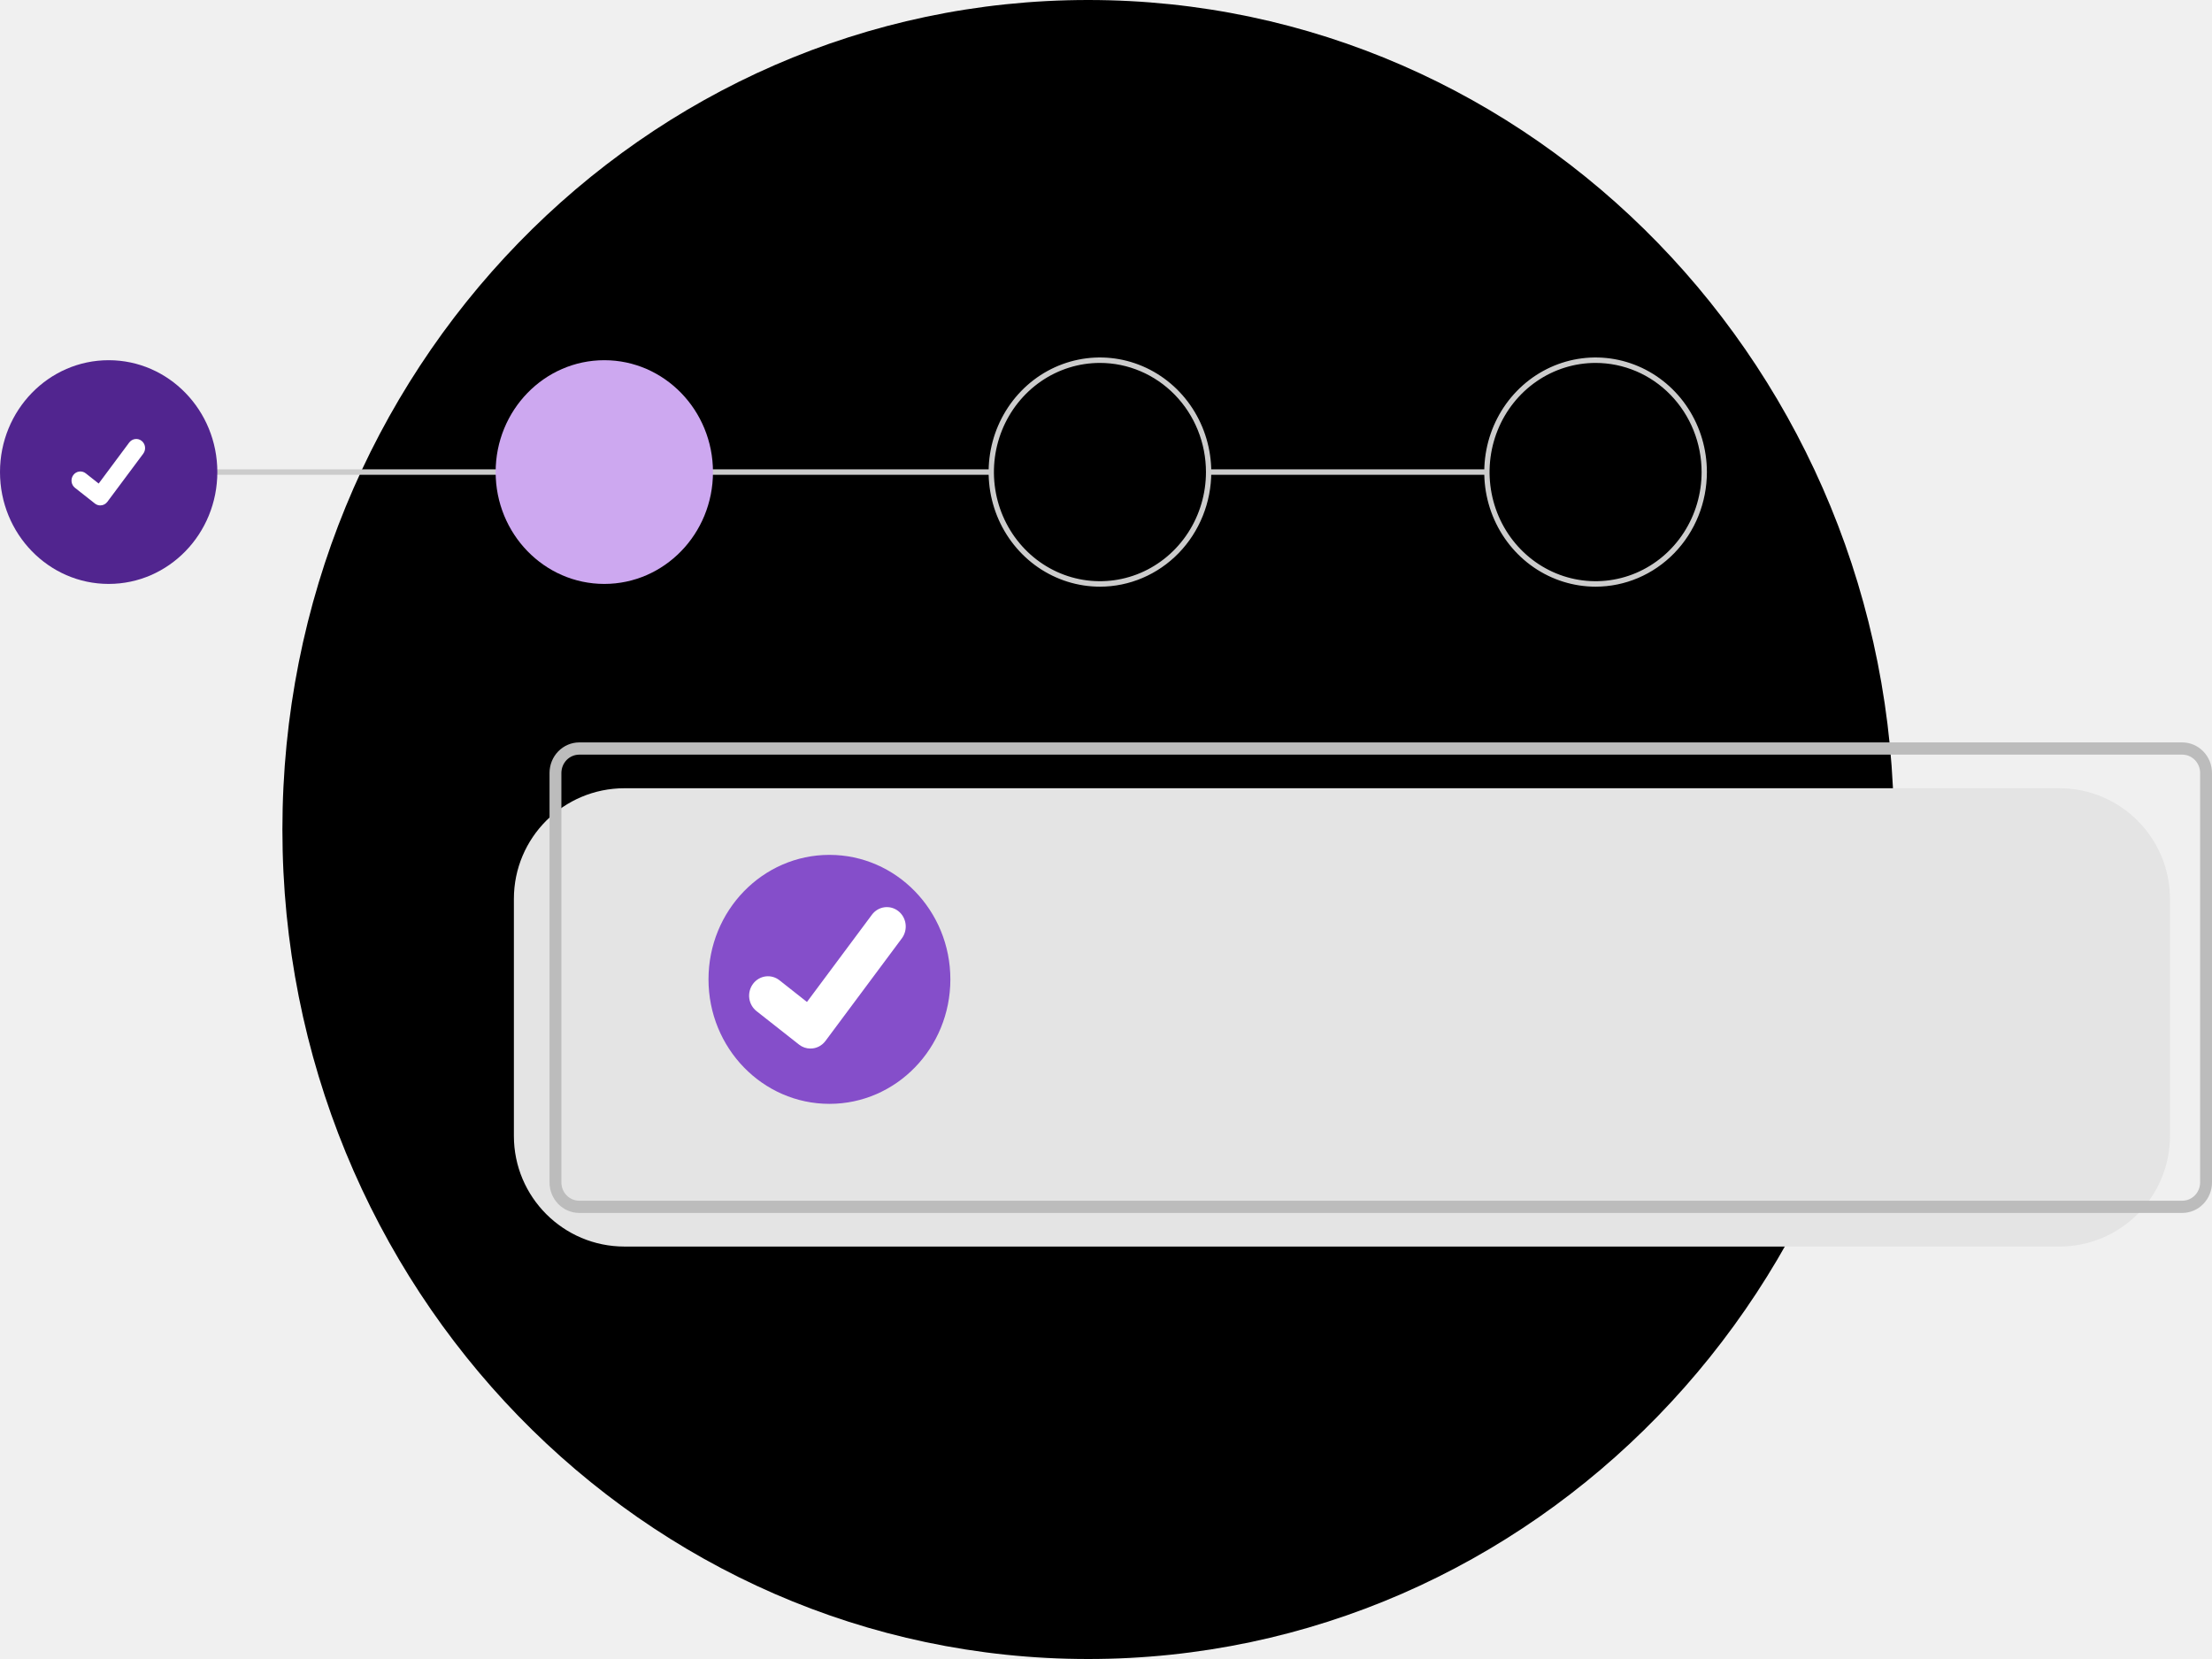
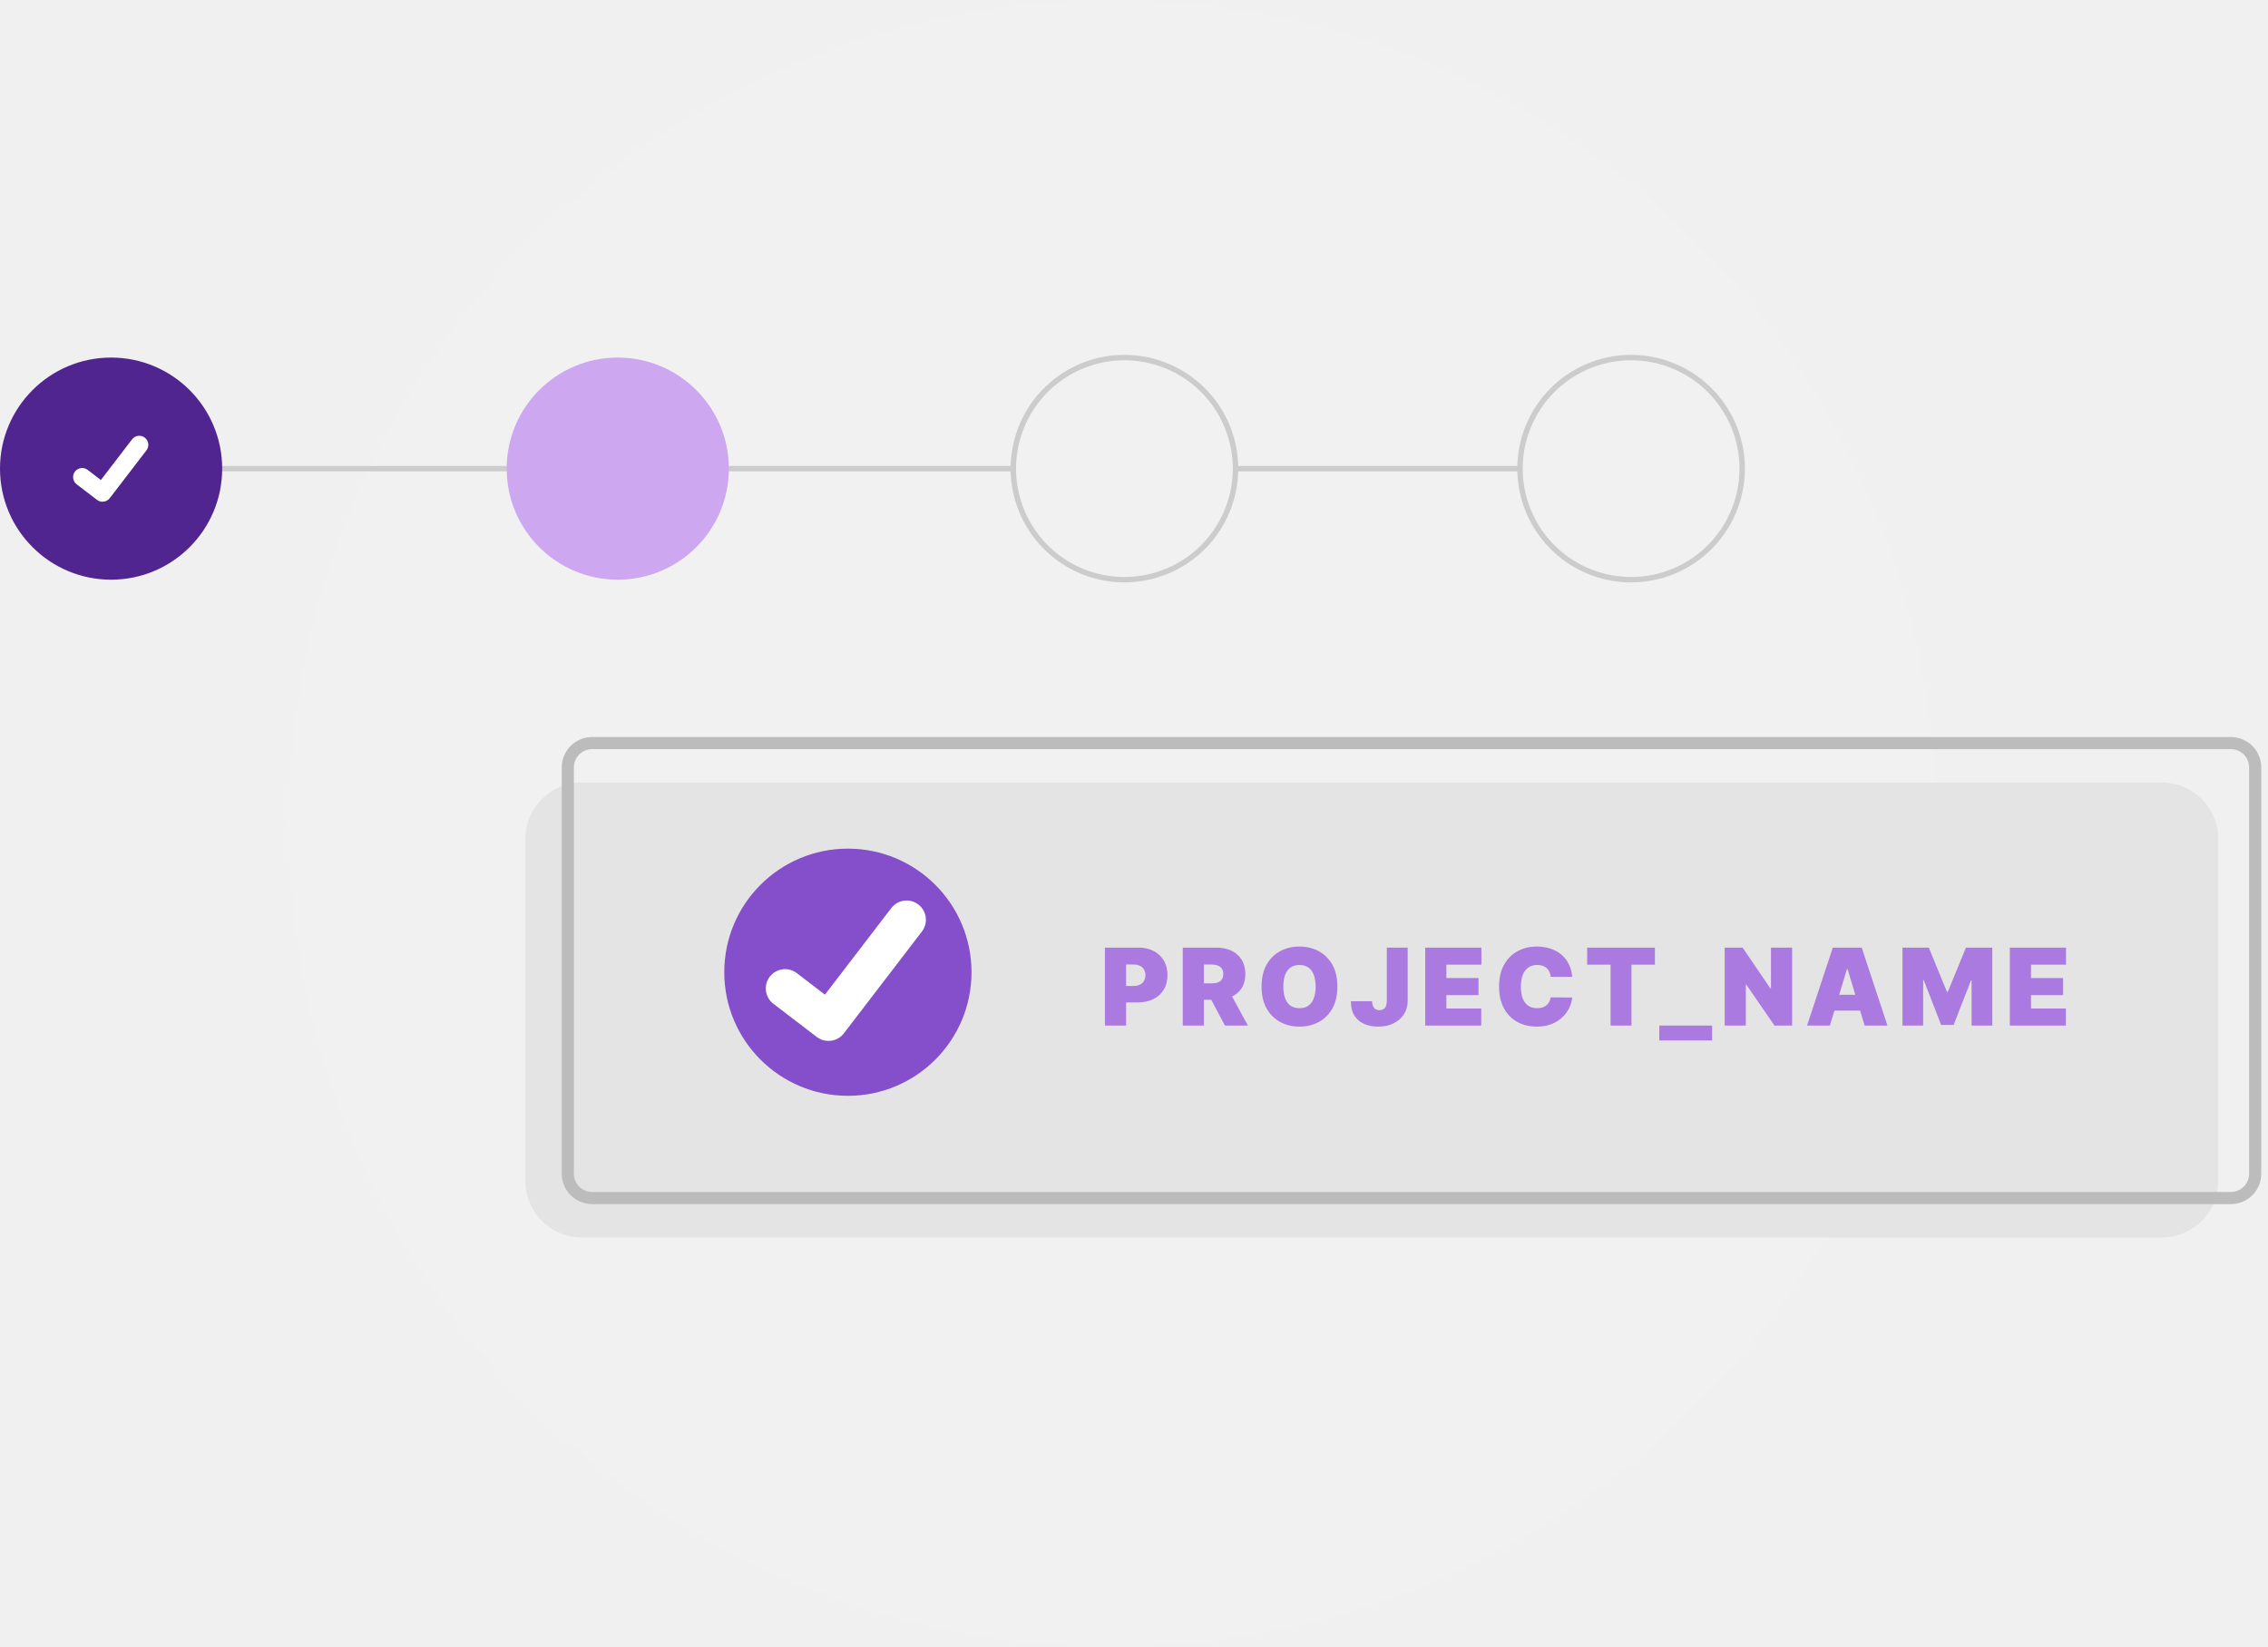
- <svg xmlns="http://www.w3.org/2000/svg" width="100" height="75" viewBox="0 0 100 75" fill="none">
-   <ellipse cx="49.194" cy="37.5" rx="36.427" ry="37.5" fill="black" />
-   <path d="M67.221 21.218H54.639V21.464H67.221V21.218Z" fill="#CCCCCC" />
-   <path d="M44.814 21.218H4.913V21.464H44.814V21.218Z" fill="#CCCCCC" />
-   <path d="M4.913 26.398C7.626 26.398 9.825 24.134 9.825 21.341C9.825 18.548 7.626 16.284 4.913 16.284C2.199 16.284 0 18.548 0 21.341C0 24.134 2.199 26.398 4.913 26.398Z" fill="#51258F" />
-   <path d="M27.32 26.398C30.033 26.398 32.232 24.134 32.232 21.341C32.232 18.548 30.033 16.284 27.32 16.284C24.606 16.284 22.407 18.548 22.407 21.341C22.407 24.134 24.606 26.398 27.32 26.398Z" fill="#CDA8F0" />
-   <path d="M49.726 26.522C48.731 26.522 47.758 26.218 46.93 25.649C46.102 25.079 45.457 24.27 45.076 23.324C44.696 22.377 44.596 21.335 44.79 20.33C44.984 19.325 45.464 18.402 46.167 17.678C46.871 16.953 47.768 16.46 48.744 16.26C49.72 16.06 50.732 16.163 51.652 16.555C52.571 16.947 53.357 17.611 53.91 18.463C54.463 19.315 54.759 20.316 54.759 21.341C54.759 22.715 54.228 24.033 53.285 25.005C52.341 25.976 51.061 26.522 49.726 26.522ZM49.726 16.407C48.778 16.407 47.851 16.696 47.063 17.238C46.275 17.781 45.661 18.551 45.298 19.453C44.935 20.354 44.84 21.346 45.025 22.304C45.21 23.261 45.667 24.14 46.337 24.83C47.007 25.52 47.861 25.99 48.791 26.18C49.721 26.371 50.684 26.273 51.56 25.9C52.436 25.526 53.184 24.894 53.711 24.082C54.238 23.271 54.519 22.317 54.519 21.341C54.519 20.032 54.014 18.777 53.115 17.852C52.216 16.927 50.997 16.407 49.726 16.407V16.407Z" fill="#CCCCCC" />
-   <path d="M72.133 26.522C71.138 26.522 70.165 26.218 69.337 25.649C68.509 25.079 67.864 24.27 67.483 23.324C67.102 22.377 67.003 21.335 67.197 20.33C67.391 19.325 67.87 18.402 68.574 17.678C69.278 16.953 70.175 16.46 71.151 16.26C72.127 16.06 73.139 16.163 74.059 16.555C74.978 16.947 75.764 17.611 76.317 18.463C76.87 19.315 77.165 20.316 77.165 21.341C77.165 22.715 76.635 24.033 75.691 25.005C74.748 25.976 73.468 26.522 72.133 26.522ZM72.133 16.407C71.185 16.407 70.258 16.696 69.47 17.238C68.682 17.781 68.067 18.551 67.705 19.453C67.342 20.354 67.247 21.346 67.432 22.304C67.617 23.261 68.073 24.14 68.744 24.83C69.414 25.52 70.268 25.99 71.198 26.18C72.127 26.371 73.091 26.273 73.967 25.9C74.843 25.526 75.591 24.894 76.118 24.082C76.645 23.271 76.926 22.317 76.926 21.341C76.926 20.693 76.802 20.052 76.561 19.453C76.32 18.854 75.967 18.31 75.522 17.852C75.077 17.394 74.549 17.03 73.967 16.782C73.385 16.535 72.762 16.407 72.133 16.407Z" fill="#CCCCCC" />
-   <path d="M4.534 22.849C4.448 22.849 4.364 22.82 4.295 22.767L4.291 22.764L3.389 22.053C3.305 21.987 3.25 21.889 3.236 21.78C3.222 21.672 3.25 21.562 3.315 21.475C3.38 21.388 3.475 21.332 3.581 21.317C3.686 21.303 3.793 21.332 3.877 21.399L4.461 21.86L5.841 20.006C5.905 19.92 6.001 19.863 6.106 19.849C6.212 19.834 6.318 19.863 6.402 19.93V19.93L6.394 19.942L6.403 19.93C6.487 19.997 6.542 20.095 6.556 20.203C6.57 20.312 6.541 20.421 6.477 20.508L4.853 22.687C4.816 22.738 4.767 22.778 4.712 22.806C4.657 22.834 4.596 22.848 4.534 22.848L4.534 22.849Z" fill="white" />
-   <path d="M23.232 40.635C23.232 37.874 25.471 35.635 28.232 35.635H93.099C95.861 35.635 98.099 37.874 98.099 40.635V51.354C98.099 54.115 95.861 56.354 93.099 56.354H28.232C25.471 56.354 23.232 54.115 23.232 51.354V40.635Z" fill="#E4E4E4" />
-   <path d="M98.658 54.834H26.184C25.829 54.833 25.488 54.688 25.236 54.429C24.984 54.17 24.843 53.819 24.843 53.452V34.945C24.843 34.579 24.984 34.228 25.236 33.969C25.488 33.71 25.829 33.564 26.184 33.563H98.658C99.014 33.564 99.355 33.71 99.606 33.969C99.858 34.228 99.999 34.579 100 34.945V53.452C99.999 53.819 99.858 54.17 99.606 54.429C99.355 54.688 99.014 54.833 98.658 54.834ZM26.184 34.116C25.971 34.117 25.766 34.204 25.615 34.359C25.464 34.515 25.38 34.726 25.379 34.945V53.453C25.379 53.672 25.464 53.883 25.615 54.038C25.766 54.194 25.971 54.281 26.184 54.282H98.658C98.871 54.281 99.076 54.194 99.227 54.038C99.378 53.883 99.463 53.672 99.463 53.453V34.945C99.463 34.725 99.378 34.515 99.227 34.359C99.076 34.204 98.871 34.116 98.658 34.116L26.184 34.116Z" fill="#BCBCBC" />
-   <path d="M37.497 49.903C40.516 49.903 42.964 47.383 42.964 44.275C42.964 41.166 40.516 38.647 37.497 38.647C34.478 38.647 32.03 41.166 32.03 44.275C32.03 47.383 34.478 49.903 37.497 49.903Z" fill="#854ECA" />
-   <path d="M36.638 47.403C36.454 47.403 36.275 47.342 36.128 47.228L36.119 47.221L34.2 45.71C34.021 45.568 33.903 45.359 33.873 45.128C33.844 44.897 33.904 44.664 34.042 44.479C34.179 44.294 34.383 44.173 34.607 44.142C34.831 44.111 35.058 44.174 35.238 44.316L36.481 45.297L39.418 41.352C39.555 41.167 39.758 41.047 39.983 41.016C40.207 40.986 40.433 41.048 40.613 41.19L40.595 41.216L40.613 41.19C40.793 41.331 40.91 41.541 40.939 41.771C40.969 42.002 40.908 42.235 40.771 42.42L37.317 47.06C37.237 47.167 37.134 47.253 37.017 47.313C36.899 47.372 36.77 47.403 36.639 47.402L36.638 47.403Z" fill="white" />
+ <svg xmlns="http://www.w3.org/2000/svg" width="201" height="146" viewBox="0 0 201 146" fill="none">
+   <circle cx="98.586" cy="73" r="73" fill="white" fill-opacity="0.05" />
+   <path d="M134.711 41.304H109.498V41.784H134.711V41.304Z" fill="#CCCCCC" />
+   <path d="M89.807 41.304H9.845V41.784H89.807V41.304Z" fill="#CCCCCC" />
+   <path d="M9.845 51.389C15.282 51.389 19.69 46.981 19.69 41.544C19.69 36.106 15.282 31.698 9.845 31.698C4.408 31.698 0 36.106 0 41.544C0 46.981 4.408 51.389 9.845 51.389Z" fill="#51258F" />
+   <path d="M54.749 51.389C60.186 51.389 64.594 46.981 64.594 41.544C64.594 36.106 60.186 31.698 54.749 31.698C49.311 31.698 44.904 36.106 44.904 41.544C44.904 46.981 49.311 51.389 54.749 51.389Z" fill="#CDA8F0" />
+   <path d="M99.651 51.629C97.656 51.629 95.706 51.038 94.048 49.929C92.389 48.821 91.097 47.246 90.333 45.403C89.57 43.56 89.37 41.533 89.76 39.576C90.149 37.62 91.109 35.823 92.52 34.412C93.93 33.002 95.727 32.041 97.683 31.652C99.64 31.263 101.668 31.463 103.511 32.226C105.353 32.989 106.929 34.282 108.037 35.941C109.145 37.599 109.736 39.549 109.736 41.544C109.736 44.219 108.674 46.784 106.782 48.675C104.891 50.567 102.326 51.629 99.651 51.629ZM99.651 31.939C97.751 31.939 95.894 32.502 94.315 33.558C92.735 34.613 91.504 36.113 90.777 37.868C90.05 39.623 89.86 41.554 90.231 43.418C90.601 45.281 91.516 46.992 92.859 48.336C94.203 49.679 95.914 50.594 97.777 50.964C99.64 51.335 101.572 51.145 103.327 50.418C105.082 49.691 106.582 48.46 107.637 46.88C108.693 45.301 109.256 43.444 109.256 41.544C109.256 38.996 108.244 36.553 106.443 34.752C104.642 32.951 102.198 31.939 99.651 31.939Z" fill="#CCCCCC" />
+   <path d="M144.555 51.629C142.56 51.629 140.61 51.038 138.951 49.929C137.293 48.821 136 47.246 135.237 45.403C134.474 43.56 134.274 41.533 134.663 39.576C135.052 37.62 136.013 35.823 137.423 34.412C138.834 33.002 140.631 32.041 142.587 31.652C144.543 31.263 146.571 31.463 148.414 32.226C150.257 32.989 151.832 34.282 152.94 35.941C154.048 37.599 154.64 39.549 154.64 41.544C154.64 44.219 153.577 46.784 151.686 48.675C149.795 50.567 147.229 51.629 144.555 51.629ZM144.555 31.939C142.655 31.939 140.798 32.502 139.218 33.558C137.639 34.613 136.408 36.113 135.681 37.868C134.954 39.623 134.764 41.554 135.134 43.418C135.505 45.281 136.42 46.992 137.763 48.336C139.106 49.679 140.818 50.594 142.681 50.964C144.544 51.335 146.475 51.145 148.23 50.418C149.985 49.691 151.485 48.46 152.541 46.88C153.596 45.301 154.16 43.444 154.16 41.544C154.16 40.282 153.911 39.033 153.428 37.868C152.946 36.703 152.238 35.644 151.346 34.752C150.454 33.86 149.396 33.153 148.23 32.67C147.065 32.187 145.816 31.939 144.555 31.939Z" fill="#CCCCCC" />
+   <path d="M9.087 44.479C8.914 44.479 8.746 44.423 8.608 44.319L8.599 44.313L6.792 42.931C6.623 42.801 6.513 42.61 6.485 42.399C6.457 42.187 6.514 41.974 6.644 41.805C6.773 41.636 6.965 41.525 7.176 41.497C7.387 41.469 7.6 41.527 7.769 41.656L8.94 42.554L11.705 38.946C11.835 38.777 12.026 38.666 12.237 38.638C12.448 38.61 12.662 38.667 12.83 38.797L12.813 38.821L12.831 38.797C13 38.927 13.11 39.118 13.138 39.329C13.166 39.54 13.109 39.754 12.979 39.922L9.726 44.164C9.651 44.262 9.554 44.341 9.443 44.396C9.332 44.45 9.21 44.478 9.087 44.477L9.087 44.479Z" fill="white" />
+   <path d="M46.558 74.37C46.558 71.609 48.797 69.37 51.558 69.37H191.591C194.353 69.37 196.591 71.609 196.591 74.37V104.702C196.591 107.463 194.353 109.702 191.591 109.702H51.558C48.797 109.702 46.558 107.463 46.558 104.702V74.37Z" fill="#E4E4E4" />
+   <path d="M197.711 106.743H52.474C51.761 106.742 51.077 106.459 50.573 105.954C50.069 105.45 49.785 104.767 49.784 104.054V68.026C49.785 67.313 50.069 66.63 50.573 66.126C51.077 65.621 51.761 65.338 52.474 65.337H197.711C198.424 65.338 199.108 65.621 199.612 66.126C200.116 66.63 200.4 67.313 200.401 68.026V104.054C200.4 104.767 200.116 105.45 199.612 105.954C199.108 106.459 198.424 106.742 197.711 106.743ZM52.474 66.413C52.046 66.413 51.636 66.584 51.333 66.886C51.031 67.189 50.861 67.599 50.86 68.027V104.054C50.86 104.482 51.031 104.892 51.333 105.195C51.636 105.497 52.046 105.668 52.474 105.668H197.711C198.139 105.668 198.549 105.497 198.852 105.195C199.154 104.892 199.325 104.482 199.325 104.054V68.026C199.325 67.599 199.154 67.188 198.852 66.886C198.549 66.583 198.139 66.413 197.711 66.412L52.474 66.413Z" fill="#BCBCBC" />
+   <path d="M75.144 97.144C81.195 97.144 86.1 92.238 86.1 86.188C86.1 80.137 81.195 75.232 75.144 75.232C69.093 75.232 64.188 80.137 64.188 86.188C64.188 92.238 69.093 97.144 75.144 97.144Z" fill="#854ECA" />
+   <path d="M73.422 92.276C73.054 92.277 72.695 92.158 72.401 91.937L72.383 91.923L68.537 88.981C68.177 88.706 67.942 88.298 67.882 87.849C67.823 87.399 67.944 86.945 68.22 86.585C68.496 86.225 68.903 85.989 69.353 85.93C69.802 85.87 70.257 85.991 70.617 86.267L73.108 88.177L78.993 80.498C79.269 80.139 79.676 79.904 80.125 79.844C80.574 79.785 81.028 79.906 81.388 80.182L81.352 80.233L81.389 80.182C81.748 80.458 81.983 80.865 82.043 81.314C82.102 81.763 81.981 82.217 81.705 82.577L74.783 91.61C74.623 91.818 74.417 91.986 74.181 92.102C73.945 92.217 73.686 92.277 73.424 92.276L73.422 92.276Z" fill="white" />
+   <path d="M97.922 90.915V84.005H100.904C101.417 84.005 101.866 84.107 102.25 84.309C102.635 84.511 102.934 84.796 103.148 85.163C103.361 85.529 103.468 85.958 103.468 86.448C103.468 86.943 103.358 87.371 103.138 87.733C102.919 88.095 102.612 88.374 102.217 88.57C101.823 88.766 101.363 88.863 100.837 88.863H99.056V87.406H100.459C100.679 87.406 100.867 87.368 101.022 87.291C101.18 87.213 101.3 87.101 101.383 86.957C101.469 86.813 101.512 86.644 101.512 86.448C101.512 86.25 101.469 86.081 101.383 85.942C101.3 85.8 101.18 85.692 101.022 85.618C100.867 85.542 100.679 85.503 100.459 85.503H99.798V90.915H97.922ZM104.821 90.915V84.005H107.804C108.316 84.005 108.765 84.099 109.15 84.285C109.534 84.472 109.833 84.741 110.047 85.092C110.261 85.443 110.368 85.863 110.368 86.353C110.368 86.848 110.257 87.266 110.037 87.605C109.819 87.945 109.512 88.201 109.116 88.374C108.722 88.547 108.262 88.634 107.736 88.634H105.955V87.177H107.358C107.579 87.177 107.767 87.15 107.922 87.096C108.079 87.039 108.2 86.951 108.283 86.829C108.368 86.708 108.411 86.549 108.411 86.353C108.411 86.156 108.368 85.995 108.283 85.871C108.2 85.745 108.079 85.653 107.922 85.594C107.767 85.534 107.579 85.503 107.358 85.503H106.697V90.915H104.821ZM108.87 87.743L110.597 90.915H108.559L106.873 87.743H108.87ZM118.525 87.46C118.525 88.229 118.376 88.878 118.077 89.407C117.777 89.933 117.374 90.332 116.866 90.604C116.357 90.874 115.79 91.009 115.165 91.009C114.535 91.009 113.966 90.873 113.458 90.601C112.952 90.326 112.55 89.926 112.25 89.4C111.954 88.871 111.805 88.225 111.805 87.46C111.805 86.691 111.954 86.043 112.25 85.517C112.55 84.988 112.952 84.589 113.458 84.319C113.966 84.047 114.535 83.911 115.165 83.911C115.79 83.911 116.357 84.047 116.866 84.319C117.374 84.589 117.777 84.988 118.077 85.517C118.376 86.043 118.525 86.691 118.525 87.46ZM116.596 87.46C116.596 87.046 116.541 86.698 116.43 86.414C116.322 86.129 116.162 85.913 115.948 85.766C115.736 85.618 115.476 85.544 115.165 85.544C114.855 85.544 114.593 85.618 114.379 85.766C114.168 85.913 114.007 86.129 113.897 86.414C113.789 86.698 113.735 87.046 113.735 87.46C113.735 87.874 113.789 88.224 113.897 88.509C114.007 88.793 114.168 89.008 114.379 89.157C114.593 89.303 114.855 89.376 115.165 89.376C115.476 89.376 115.736 89.303 115.948 89.157C116.162 89.008 116.322 88.793 116.43 88.509C116.541 88.224 116.596 87.874 116.596 87.46ZM122.905 84.005H124.754V88.742C124.752 89.192 124.638 89.588 124.413 89.93C124.191 90.269 123.883 90.534 123.489 90.726C123.098 90.915 122.647 91.009 122.136 91.009C121.693 91.009 121.288 90.933 120.922 90.78C120.555 90.624 120.263 90.382 120.045 90.051C119.827 89.718 119.719 89.286 119.721 88.755H121.597C121.603 88.929 121.632 89.075 121.684 89.194C121.738 89.313 121.812 89.403 121.907 89.464C122.004 89.522 122.121 89.552 122.258 89.552C122.397 89.552 122.514 89.521 122.609 89.46C122.705 89.4 122.778 89.31 122.828 89.191C122.877 89.069 122.903 88.92 122.905 88.742V84.005ZM126.308 90.915V84.005H131.288V85.517H128.184V86.704H131.031V88.216H128.184V89.403H131.274V90.915H126.308ZM139.333 86.596H137.43C137.417 86.439 137.381 86.296 137.322 86.168C137.266 86.04 137.187 85.93 137.086 85.837C136.987 85.743 136.867 85.671 136.725 85.621C136.584 85.57 136.423 85.544 136.243 85.544C135.928 85.544 135.661 85.62 135.443 85.773C135.227 85.926 135.063 86.145 134.951 86.431C134.841 86.717 134.785 87.06 134.785 87.46C134.785 87.883 134.842 88.237 134.954 88.523C135.069 88.806 135.234 89.02 135.45 89.164C135.666 89.305 135.926 89.376 136.229 89.376C136.403 89.376 136.558 89.355 136.695 89.312C136.832 89.267 136.951 89.203 137.053 89.12C137.154 89.037 137.236 88.936 137.299 88.82C137.364 88.7 137.408 88.567 137.43 88.418L139.333 88.432C139.311 88.724 139.228 89.022 139.087 89.326C138.945 89.627 138.744 89.906 138.483 90.162C138.224 90.416 137.904 90.621 137.521 90.776C137.139 90.931 136.695 91.009 136.189 91.009C135.555 91.009 134.986 90.873 134.482 90.601C133.98 90.329 133.583 89.928 133.291 89.4C133.001 88.871 132.856 88.225 132.856 87.46C132.856 86.691 133.004 86.043 133.301 85.517C133.598 84.988 133.998 84.589 134.502 84.319C135.006 84.047 135.568 83.911 136.189 83.911C136.625 83.911 137.027 83.971 137.393 84.09C137.76 84.209 138.081 84.383 138.358 84.613C138.635 84.84 138.857 85.12 139.026 85.453C139.195 85.786 139.297 86.167 139.333 86.596ZM140.66 85.517V84.005H146.665V85.517H144.587V90.915H142.738V85.517H140.66ZM151.735 90.915V92.237H147.053V90.915H151.735ZM158.826 84.005V90.915H157.261L154.764 87.285H154.724V90.915H152.848V84.005H154.44L156.896 87.622H156.95V84.005H158.826ZM162.173 90.915H160.149L162.429 84.005H164.993L167.274 90.915H165.25L163.738 85.908H163.684L162.173 90.915ZM161.795 88.189H165.601V89.592H161.795V88.189ZM168.604 84.005H170.939L172.545 87.919H172.626L174.231 84.005H176.566V90.915H174.731V86.92H174.677L173.138 90.861H172.032L170.493 86.893H170.44V90.915H168.604V84.005ZM178.12 90.915V84.005H183.099V85.517H179.996V86.704H182.843V88.216H179.996V89.403H183.086V90.915H178.12Z" fill="#AB7AE0" />
</svg>
